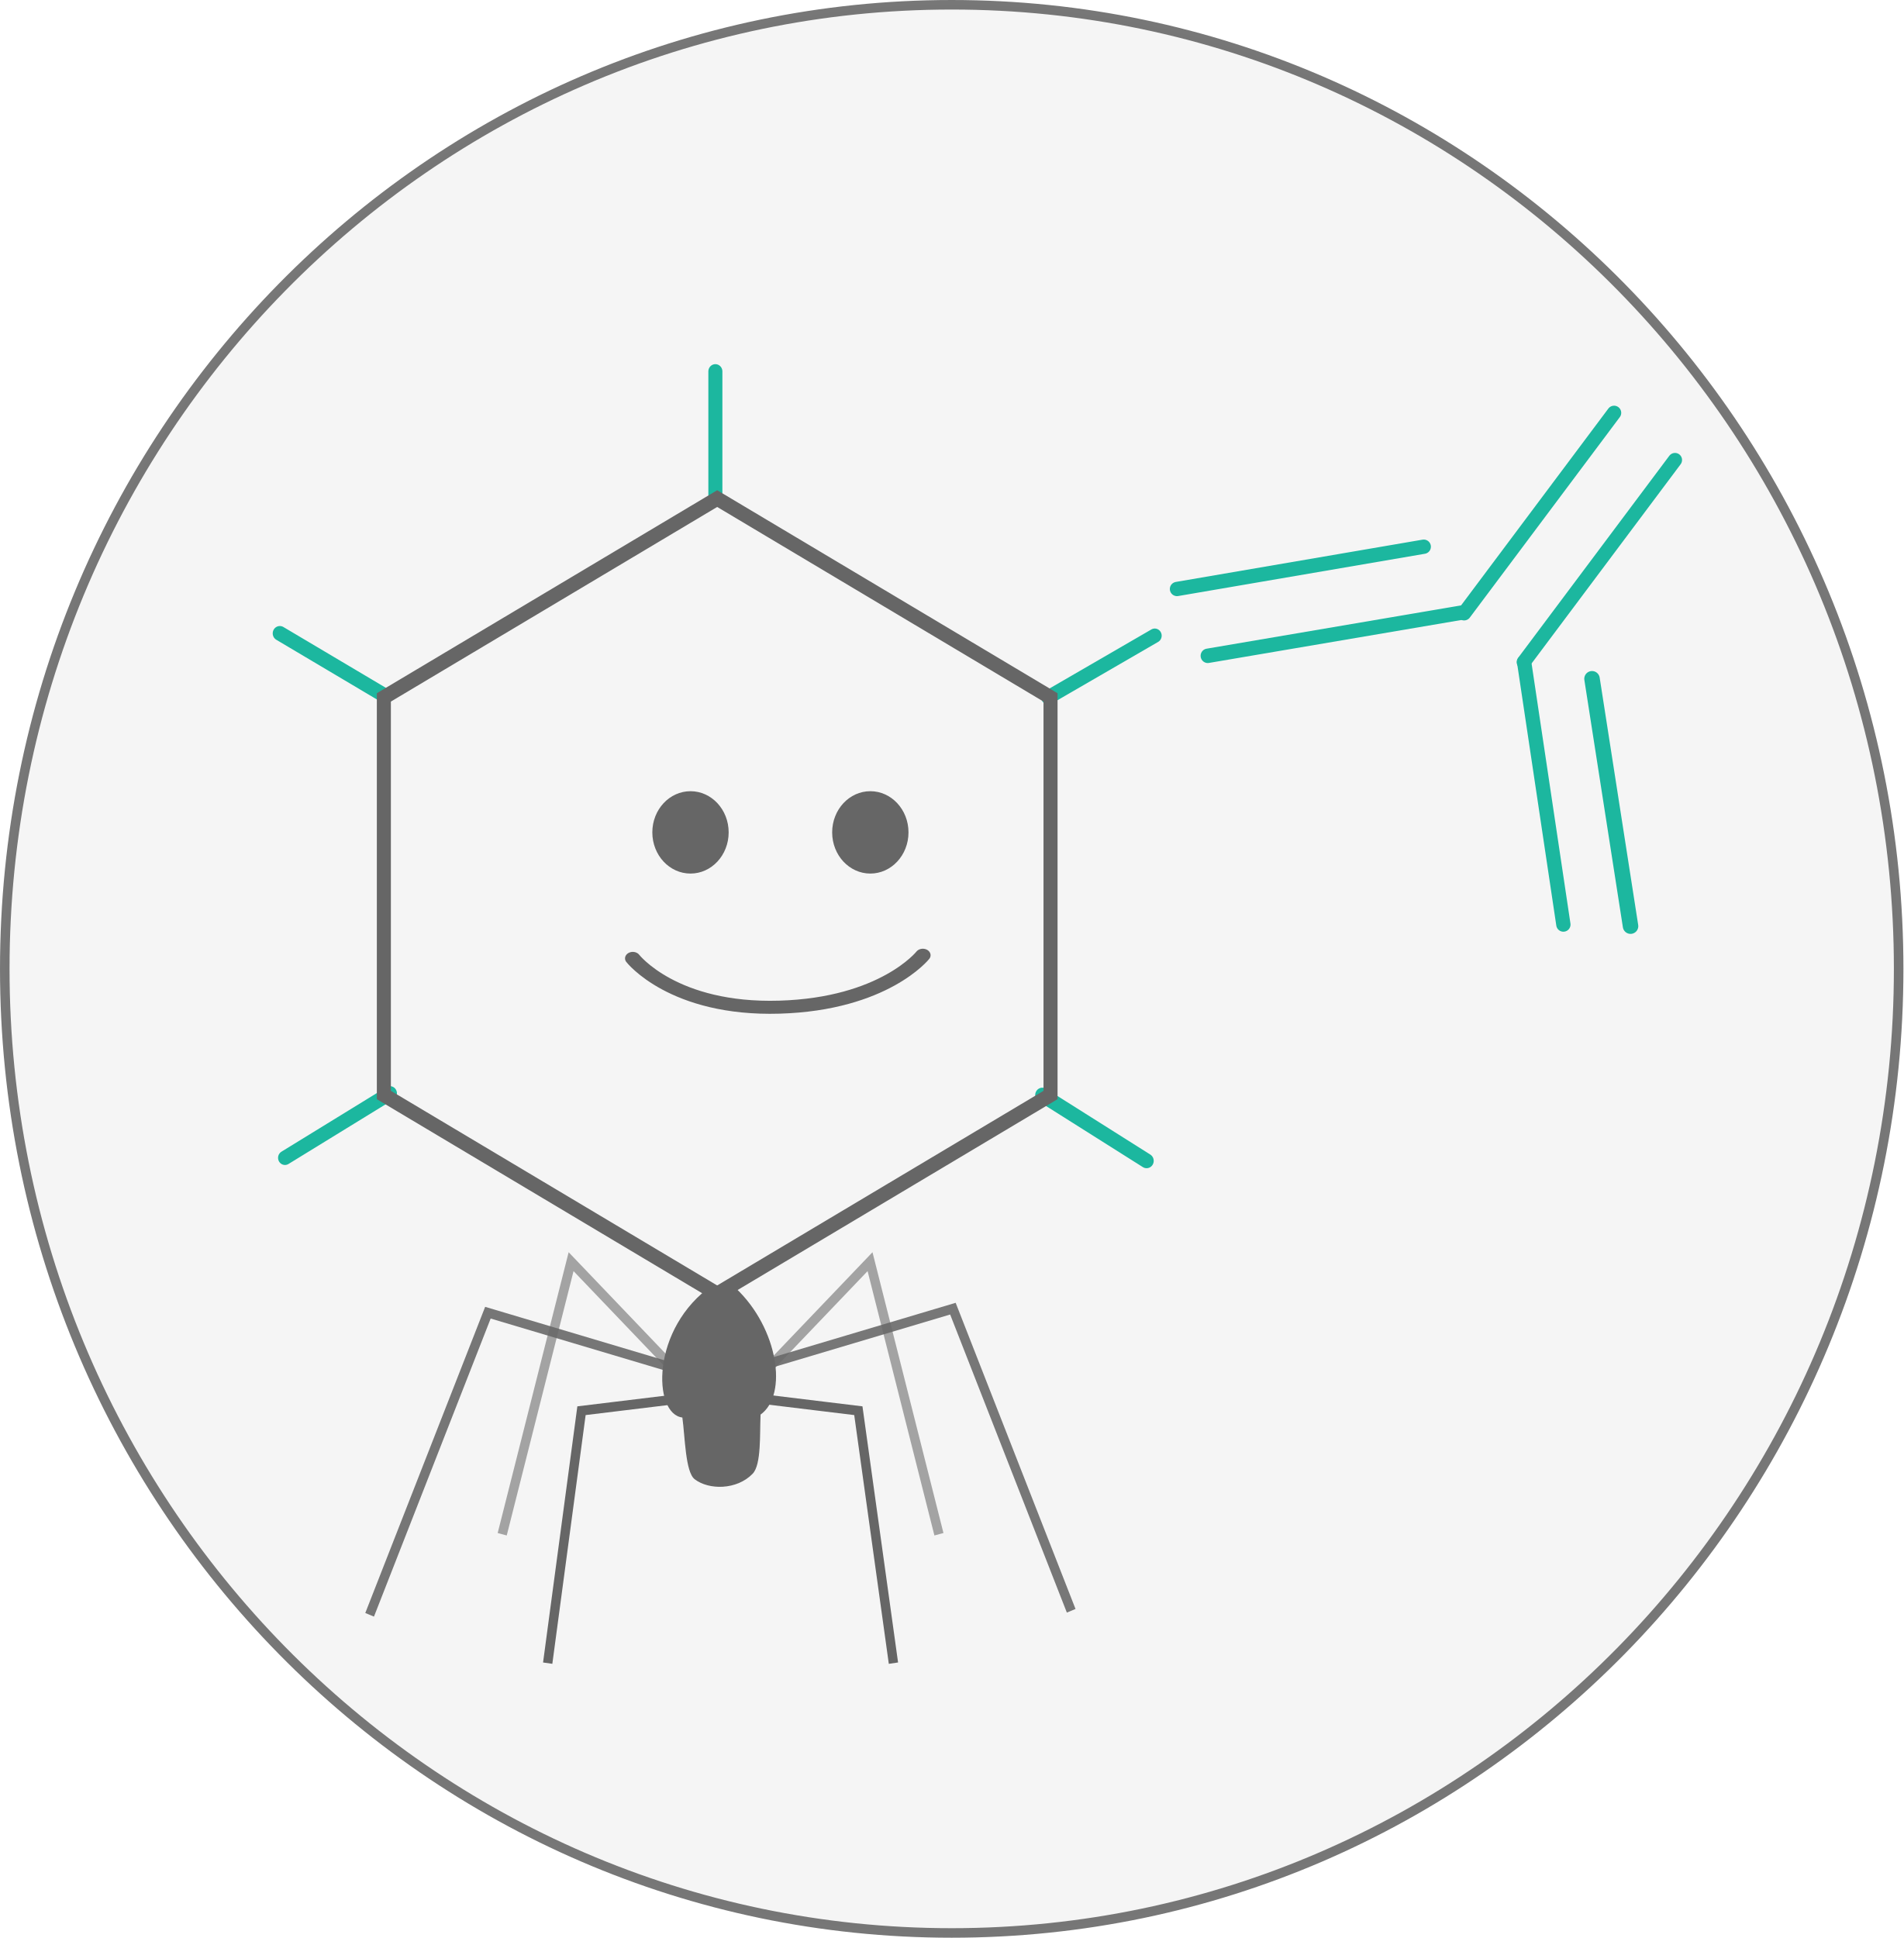
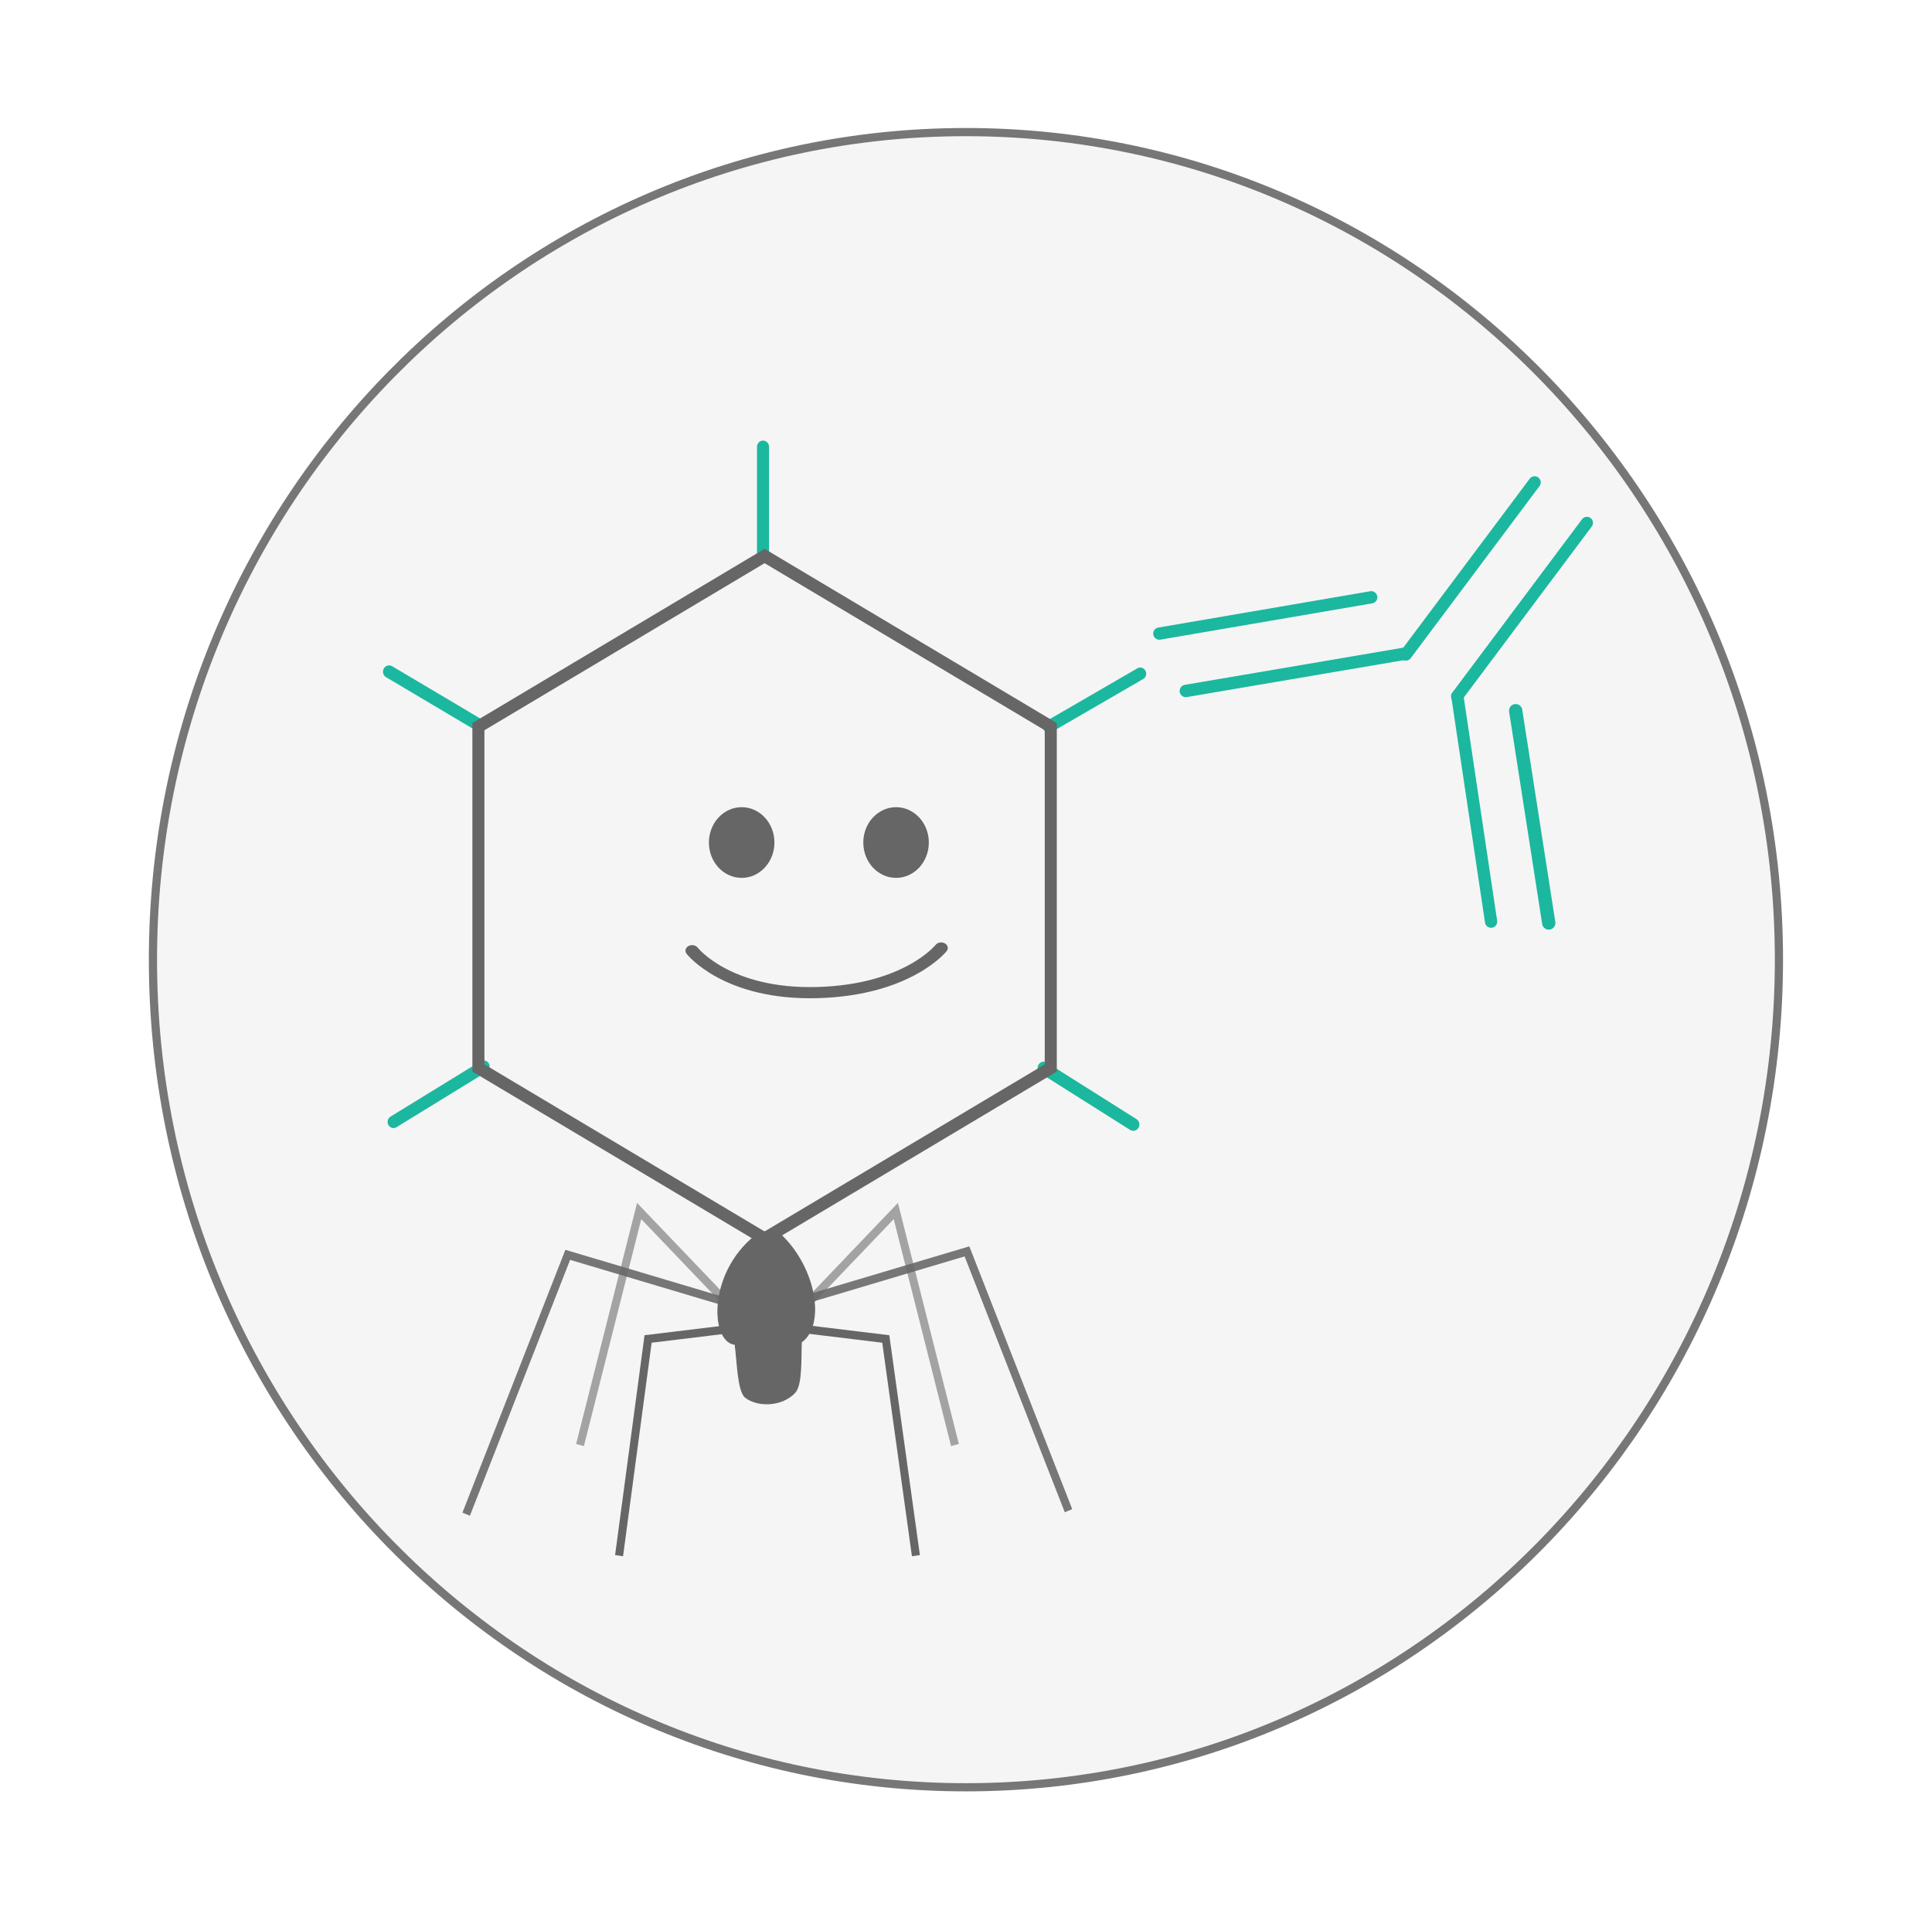
- <svg xmlns="http://www.w3.org/2000/svg" width="100%" height="100%" viewBox="0 0 6652 6773" version="1.1" xml:space="preserve" style="fill-rule:evenodd;clip-rule:evenodd;stroke-linecap:round;stroke-linejoin:bevel;stroke-miterlimit:1.5;">
-   <g transform="matrix(1,0,0,1,-1392.82,-2453.93)">
-     <g transform="matrix(1,0,0,1,1409.49,-169.325)">
-       <g transform="matrix(-31.1668,41.6516,-41.6516,-31.1668,62137.3,-35453.1)">
-         <g id="anitbody">
-           <g>
-             <g transform="matrix(-0.937416,0.339998,-0.325042,-0.931846,2635.64,385.129)">
-               <path d="M1297.43,441.63L1289.42,425.805" style="fill:none;stroke:rgb(22,189,163);stroke-width:0.97px;" />
-             </g>
-             <g transform="matrix(-0.910795,0.41286,-0.41286,-0.910795,2636.35,286.559)">
-               <path d="M1295.76,441.383L1289.42,425.805" style="fill:none;stroke:rgb(22,189,163);stroke-width:0.96px;" />
-             </g>
-             <g transform="matrix(-0.379915,0.926248,-0.933621,-0.376915,2163.54,-624.337)">
-               <path d="M1295.76,441.383L1289.42,425.805" style="fill:none;stroke:rgb(22,189,163);stroke-width:0.95px;" />
-             </g>
-             <g transform="matrix(-0.376915,0.926248,-0.926248,-0.376915,2156.31,-619.163)">
-               <path d="M1295.76,441.383L1289.42,425.805" style="fill:none;stroke:rgb(22,189,163);stroke-width:0.96px;" />
-             </g>
-             <g transform="matrix(0.385661,0.922641,-0.922641,0.385661,1184.24,-957.089)">
-               <path d="M1296.28,442.266L1289.42,425.805" style="fill:none;stroke:rgb(22,189,163);stroke-width:0.96px;" />
-             </g>
-             <g transform="matrix(0.398959,0.916969,-0.916969,0.398959,1162.06,-959.114)">
-               <path d="M1295.76,441.383L1289.42,425.805" style="fill:none;stroke:rgb(22,189,163);stroke-width:1.04px;" />
+ <svg xmlns="http://www.w3.org/2000/svg" width="100%" height="100%" viewBox="0 0 7864 7815" version="1.1" xml:space="preserve" style="fill-rule:evenodd;clip-rule:evenodd;stroke-linecap:round;stroke-linejoin:bevel;stroke-miterlimit:1.5;">
+   <g transform="matrix(1,0,0,1,-786.959,-1932.82)">
+     <g>
+       <g transform="matrix(1,0,0,1,1409.49,-169.325)">
+         <g transform="matrix(-31.1668,41.6516,-41.6516,-31.1668,62137.3,-35453.1)">
+           <g id="anitbody">
+             <g>
+               <g transform="matrix(-0.937416,0.339998,-0.325042,-0.931846,2635.64,385.129)">
+                 <path d="M1297.43,441.63L1289.42,425.805" style="fill:none;stroke:rgb(22,189,163);stroke-width:0.97px;" />
+               </g>
+               <g transform="matrix(-0.910795,0.41286,-0.41286,-0.910795,2636.35,286.559)">
+                 <path d="M1295.76,441.383L1289.42,425.805" style="fill:none;stroke:rgb(22,189,163);stroke-width:0.96px;" />
+               </g>
+               <g transform="matrix(-0.379915,0.926248,-0.933621,-0.376915,2163.54,-624.337)">
+                 <path d="M1295.76,441.383L1289.42,425.805" style="fill:none;stroke:rgb(22,189,163);stroke-width:0.95px;" />
+               </g>
+               <g transform="matrix(-0.376915,0.926248,-0.926248,-0.376915,2156.31,-619.163)">
+                 <path d="M1295.76,441.383L1289.42,425.805" style="fill:none;stroke:rgb(22,189,163);stroke-width:0.96px;" />
+               </g>
+               <g transform="matrix(0.385661,0.922641,-0.922641,0.385661,1184.24,-957.089)">
+                 <path d="M1296.28,442.266L1289.42,425.805" style="fill:none;stroke:rgb(22,189,163);stroke-width:0.96px;" />
+               </g>
+               <g transform="matrix(0.398959,0.916969,-0.916969,0.398959,1162.06,-959.114)">
+                 <path d="M1295.76,441.383L1289.42,425.805" style="fill:none;stroke:rgb(22,189,163);stroke-width:1.04px;" />
+               </g>
            </g>
          </g>
        </g>
-       </g>
-       <g id="blue-phage" transform="matrix(22.0421,0,0,20.722,-17147.1,-2941.35)">
-         <g transform="matrix(0,1.81168,1.64858,0,900.272,341.819)">
-           <path d="M-5.875,-5.875L5.875,-5.875" style="fill:none;fill-rule:nonzero;stroke:rgb(22,189,163);stroke-width:1.35px;stroke-linejoin:miter;stroke-miterlimit:10;" />
+         <g id="blue-phage" transform="matrix(22.0421,0,0,20.722,-17147.1,-2941.35)">
+           <g transform="matrix(0,1.81168,1.64858,0,900.272,341.819)">
+             <path d="M-5.875,-5.875L5.875,-5.875" style="fill:none;fill-rule:nonzero;stroke:rgb(22,189,163);stroke-width:1.35px;stroke-linejoin:miter;stroke-miterlimit:10;" />
+           </g>
+           <g transform="matrix(-1.43785,0.886265,0.806473,1.58011,946.751,390.035)">
+             <path d="M-10.999,-2.874L0.751,-2.874" style="fill:none;fill-rule:nonzero;stroke:rgb(22,189,163);stroke-width:1.33px;stroke-linejoin:miter;stroke-miterlimit:10;" />
+           </g>
+           <g transform="matrix(-1.4068,-0.944522,-0.859485,1.54599,946.268,449.297)">
+             <path d="M-10.889,3.063L0.862,3.063" style="fill:none;fill-rule:nonzero;stroke:rgb(22,189,163);stroke-width:1.37px;stroke-linejoin:miter;stroke-miterlimit:10;" />
+           </g>
+           <g transform="matrix(1.41691,-0.926089,-0.842712,-1.5571,826.052,467.721)">
+             <path d="M-0.826,3.004L10.926,3.003" style="fill:none;fill-rule:nonzero;stroke:rgb(22,189,163);stroke-width:1.33px;stroke-linejoin:miter;stroke-miterlimit:10;" />
+           </g>
+           <g transform="matrix(1.4295,0.902415,0.821169,-1.57094,825.055,371.464)">
+             <path d="M-0.781,-2.927L10.97,-2.927" style="fill:none;fill-rule:nonzero;stroke:rgb(22,189,163);stroke-width:1.37px;stroke-linejoin:miter;stroke-miterlimit:10;" />
+           </g>
+           <g transform="matrix(1.64858,0,0,1.81168,838.027,453.215)">
+             <path d="M0,-37.016L32.057,-55.523L64.113,-37.016L64.113,-0.001L32.057,18.507L0,-0.001L0,-37.016Z" style="fill:none;fill-rule:nonzero;stroke:rgb(102,102,102);stroke-width:1.35px;stroke-linecap:butt;stroke-linejoin:miter;stroke-miterlimit:10;" />
+           </g>
+           <g transform="matrix(1.64858,0,0,1.81168,883.992,509.175)">
+             <path d="M0,-5.375L-9.875,-15.375L-16.5,10" style="fill:none;fill-rule:nonzero;stroke:rgb(167,167,167);stroke-width:0.9px;stroke-linecap:butt;stroke-linejoin:miter;stroke-miterlimit:10;" />
+           </g>
+           <g transform="matrix(1.64858,0,0,1.81168,898.829,509.175)">
+             <path d="M0,-5.375L9.875,-15.375L16.5,10" style="fill:none;fill-rule:nonzero;stroke:rgb(167,167,167);stroke-width:0.9px;stroke-linecap:butt;stroke-linejoin:miter;stroke-miterlimit:10;" />
+           </g>
+           <g transform="matrix(1.64858,0,0,1.81168,885.228,531.142)">
+             <path d="M0,-17.375L-18.625,-22.75L-30,5.375" style="fill:none;fill-rule:nonzero;stroke:rgb(102,102,102);stroke-opacity:0.89;stroke-width:0.9px;stroke-linecap:butt;stroke-linejoin:miter;stroke-miterlimit:10;" />
+           </g>
+           <g transform="matrix(1.64858,0,0,1.81168,897.541,530.462)">
+             <path d="M0,-17.375L18.625,-22.75L30,5.375" style="fill:none;fill-rule:nonzero;stroke:rgb(102,102,102);stroke-opacity:0.88;stroke-width:0.9px;stroke-linecap:butt;stroke-linejoin:miter;stroke-miterlimit:10;" />
+           </g>
+           <g transform="matrix(1.64858,0,0,1.81168,886.877,549.032)">
+             <path d="M0,-24.75L-10.625,-23.5L-13.875,0" style="fill:none;fill-rule:nonzero;stroke:rgb(102,102,102);stroke-width:0.9px;stroke-linecap:butt;stroke-linejoin:miter;stroke-miterlimit:10;" />
+           </g>
+           <g transform="matrix(1.64858,0,0,1.81168,895.738,549.032)">
+             <path d="M0,-24.75L10.625,-23.5L14,0" style="fill:none;fill-rule:nonzero;stroke:rgb(102,102,102);stroke-width:0.9px;stroke-linecap:butt;stroke-linejoin:miter;stroke-miterlimit:10;" />
+           </g>
+           <g transform="matrix(1.64858,0,0,1.81168,890.243,519.743)">
+             <path d="M0,-19C-6,-15 -5.75,-7 -2.917,-6.75C-2.658,-4.979 -2.629,-1.66 -1.75,-1C-0.417,0 2.25,0 3.75,-1.5C4.576,-2.325 4.417,-5.103 4.5,-7C7.167,-8.833 6.166,-14.999 2.167,-18.666L0,-19Z" style="fill:rgb(102,102,102);fill-rule:nonzero;stroke:rgb(102,102,102);stroke-width:0.11px;stroke-linecap:butt;stroke-linejoin:round;stroke-miterlimit:2;" />
+           </g>
        </g>
-         <g transform="matrix(-1.43785,0.886265,0.806473,1.58011,946.751,390.035)">
-           <path d="M-10.999,-2.874L0.751,-2.874" style="fill:none;fill-rule:nonzero;stroke:rgb(22,189,163);stroke-width:1.33px;stroke-linejoin:miter;stroke-miterlimit:10;" />
+         <g transform="matrix(1.30215,0,0,1.45933,276.861,-2252.07)">
+           <ellipse cx="2110.32" cy="5334.21" rx="84.359" ry="80.548" style="fill:rgb(102,102,102);stroke:rgb(102,102,102);stroke-width:36.15px;stroke-linejoin:round;" />
        </g>
-         <g transform="matrix(-1.4068,-0.944522,-0.859485,1.54599,946.268,449.297)">
-           <path d="M-10.889,3.063L0.862,3.063" style="fill:none;fill-rule:nonzero;stroke:rgb(22,189,163);stroke-width:1.37px;stroke-linejoin:miter;stroke-miterlimit:10;" />
+         <g transform="matrix(1.73864,0,0,1.45933,-1621.09,-2578.13)">
+           <path d="M2194.68,5859.41C2194.68,5859.41 2275.88,5983.86 2489.64,5976.2C2700.07,5968.66 2777.68,5851.87 2777.68,5851.87" style="fill:none;stroke:rgb(102,102,102);stroke-width:31.15px;stroke-linejoin:round;" />
        </g>
-         <g transform="matrix(1.41691,-0.926089,-0.842712,-1.5571,826.052,467.721)">
-           <path d="M-0.826,3.004L10.926,3.003" style="fill:none;fill-rule:nonzero;stroke:rgb(22,189,163);stroke-width:1.33px;stroke-linejoin:miter;stroke-miterlimit:10;" />
+         <g transform="matrix(1.30215,0,0,1.45933,-351.593,-2252.07)">
+           <ellipse cx="2110.32" cy="5334.21" rx="84.359" ry="80.548" style="fill:rgb(102,102,102);stroke:rgb(102,102,102);stroke-width:36.15px;stroke-linejoin:round;" />
        </g>
-         <g transform="matrix(1.4295,0.902415,0.821169,-1.57094,825.055,371.464)">
-           <path d="M-0.781,-2.927L10.97,-2.927" style="fill:none;fill-rule:nonzero;stroke:rgb(22,189,163);stroke-width:1.37px;stroke-linejoin:miter;stroke-miterlimit:10;" />
-         </g>
-         <g transform="matrix(1.64858,0,0,1.81168,838.027,453.215)">
-           <path d="M0,-37.016L32.057,-55.523L64.113,-37.016L64.113,-0.001L32.057,18.507L0,-0.001L0,-37.016Z" style="fill:none;fill-rule:nonzero;stroke:rgb(102,102,102);stroke-width:1.35px;stroke-linecap:butt;stroke-linejoin:miter;stroke-miterlimit:10;" />
-         </g>
-         <g transform="matrix(1.64858,0,0,1.81168,883.992,509.175)">
-           <path d="M0,-5.375L-9.875,-15.375L-16.5,10" style="fill:none;fill-rule:nonzero;stroke:rgb(167,167,167);stroke-width:0.9px;stroke-linecap:butt;stroke-linejoin:miter;stroke-miterlimit:10;" />
-         </g>
-         <g transform="matrix(1.64858,0,0,1.81168,898.829,509.175)">
-           <path d="M0,-5.375L9.875,-15.375L16.5,10" style="fill:none;fill-rule:nonzero;stroke:rgb(167,167,167);stroke-width:0.9px;stroke-linecap:butt;stroke-linejoin:miter;stroke-miterlimit:10;" />
-         </g>
-         <g transform="matrix(1.64858,0,0,1.81168,885.228,531.142)">
-           <path d="M0,-17.375L-18.625,-22.75L-30,5.375" style="fill:none;fill-rule:nonzero;stroke:rgb(102,102,102);stroke-opacity:0.89;stroke-width:0.9px;stroke-linecap:butt;stroke-linejoin:miter;stroke-miterlimit:10;" />
-         </g>
-         <g transform="matrix(1.64858,0,0,1.81168,897.541,530.462)">
-           <path d="M0,-17.375L18.625,-22.75L30,5.375" style="fill:none;fill-rule:nonzero;stroke:rgb(102,102,102);stroke-opacity:0.88;stroke-width:0.9px;stroke-linecap:butt;stroke-linejoin:miter;stroke-miterlimit:10;" />
-         </g>
-         <g transform="matrix(1.64858,0,0,1.81168,886.877,549.032)">
-           <path d="M0,-24.75L-10.625,-23.5L-13.875,0" style="fill:none;fill-rule:nonzero;stroke:rgb(102,102,102);stroke-width:0.9px;stroke-linecap:butt;stroke-linejoin:miter;stroke-miterlimit:10;" />
-         </g>
-         <g transform="matrix(1.64858,0,0,1.81168,895.738,549.032)">
-           <path d="M0,-24.75L10.625,-23.5L14,0" style="fill:none;fill-rule:nonzero;stroke:rgb(102,102,102);stroke-width:0.9px;stroke-linecap:butt;stroke-linejoin:miter;stroke-miterlimit:10;" />
-         </g>
-         <g transform="matrix(1.64858,0,0,1.81168,890.243,519.743)">
-           <path d="M0,-19C-6,-15 -5.75,-7 -2.917,-6.75C-2.658,-4.979 -2.629,-1.66 -1.75,-1C-0.417,0 2.25,0 3.75,-1.5C4.576,-2.325 4.417,-5.103 4.5,-7C7.167,-8.833 6.166,-14.999 2.167,-18.666L0,-19Z" style="fill:rgb(102,102,102);fill-rule:nonzero;stroke:rgb(102,102,102);stroke-width:0.11px;stroke-linecap:butt;stroke-linejoin:round;stroke-miterlimit:2;" />
+         <g transform="matrix(1,0,0,1,-295.276,-644.96)">
+           <ellipse cx="3604.5" cy="6654.23" rx="3309.22" ry="3369.34" style="fill:rgb(102,102,102);fill-opacity:0.07;stroke:rgb(102,102,102);stroke-opacity:0.89;stroke-width:33.33px;stroke-linejoin:round;" />
        </g>
      </g>
-       <g transform="matrix(1.30215,0,0,1.45933,276.861,-2252.07)">
-         <ellipse cx="2110.32" cy="5334.21" rx="84.359" ry="80.548" style="fill:rgb(102,102,102);stroke:rgb(102,102,102);stroke-width:36.15px;stroke-linejoin:round;" />
-       </g>
-       <g transform="matrix(1.73864,0,0,1.45933,-1621.09,-2578.13)">
-         <path d="M2194.68,5859.41C2194.68,5859.41 2275.88,5983.86 2489.64,5976.2C2700.07,5968.66 2777.68,5851.87 2777.68,5851.87" style="fill:none;stroke:rgb(102,102,102);stroke-width:31.15px;stroke-linejoin:round;" />
-       </g>
-       <g transform="matrix(1.30215,0,0,1.45933,-351.593,-2252.07)">
-         <ellipse cx="2110.32" cy="5334.21" rx="84.359" ry="80.548" style="fill:rgb(102,102,102);stroke:rgb(102,102,102);stroke-width:36.15px;stroke-linejoin:round;" />
-       </g>
-       <g transform="matrix(1,0,0,1,-295.276,-644.96)">
-         <ellipse cx="3604.5" cy="6654.23" rx="3309.22" ry="3369.34" style="fill:rgb(102,102,102);fill-opacity:0.07;stroke:rgb(102,102,102);stroke-opacity:0.89;stroke-width:33.33px;stroke-linejoin:round;" />
+       <g transform="matrix(0.955664,0,0,1,-560.035,-316.586)">
+         <ellipse cx="5523.64" cy="6156.53" rx="4114.15" ry="3907.12" style="fill:none;" />
      </g>
    </g>
  </g>
</svg>
